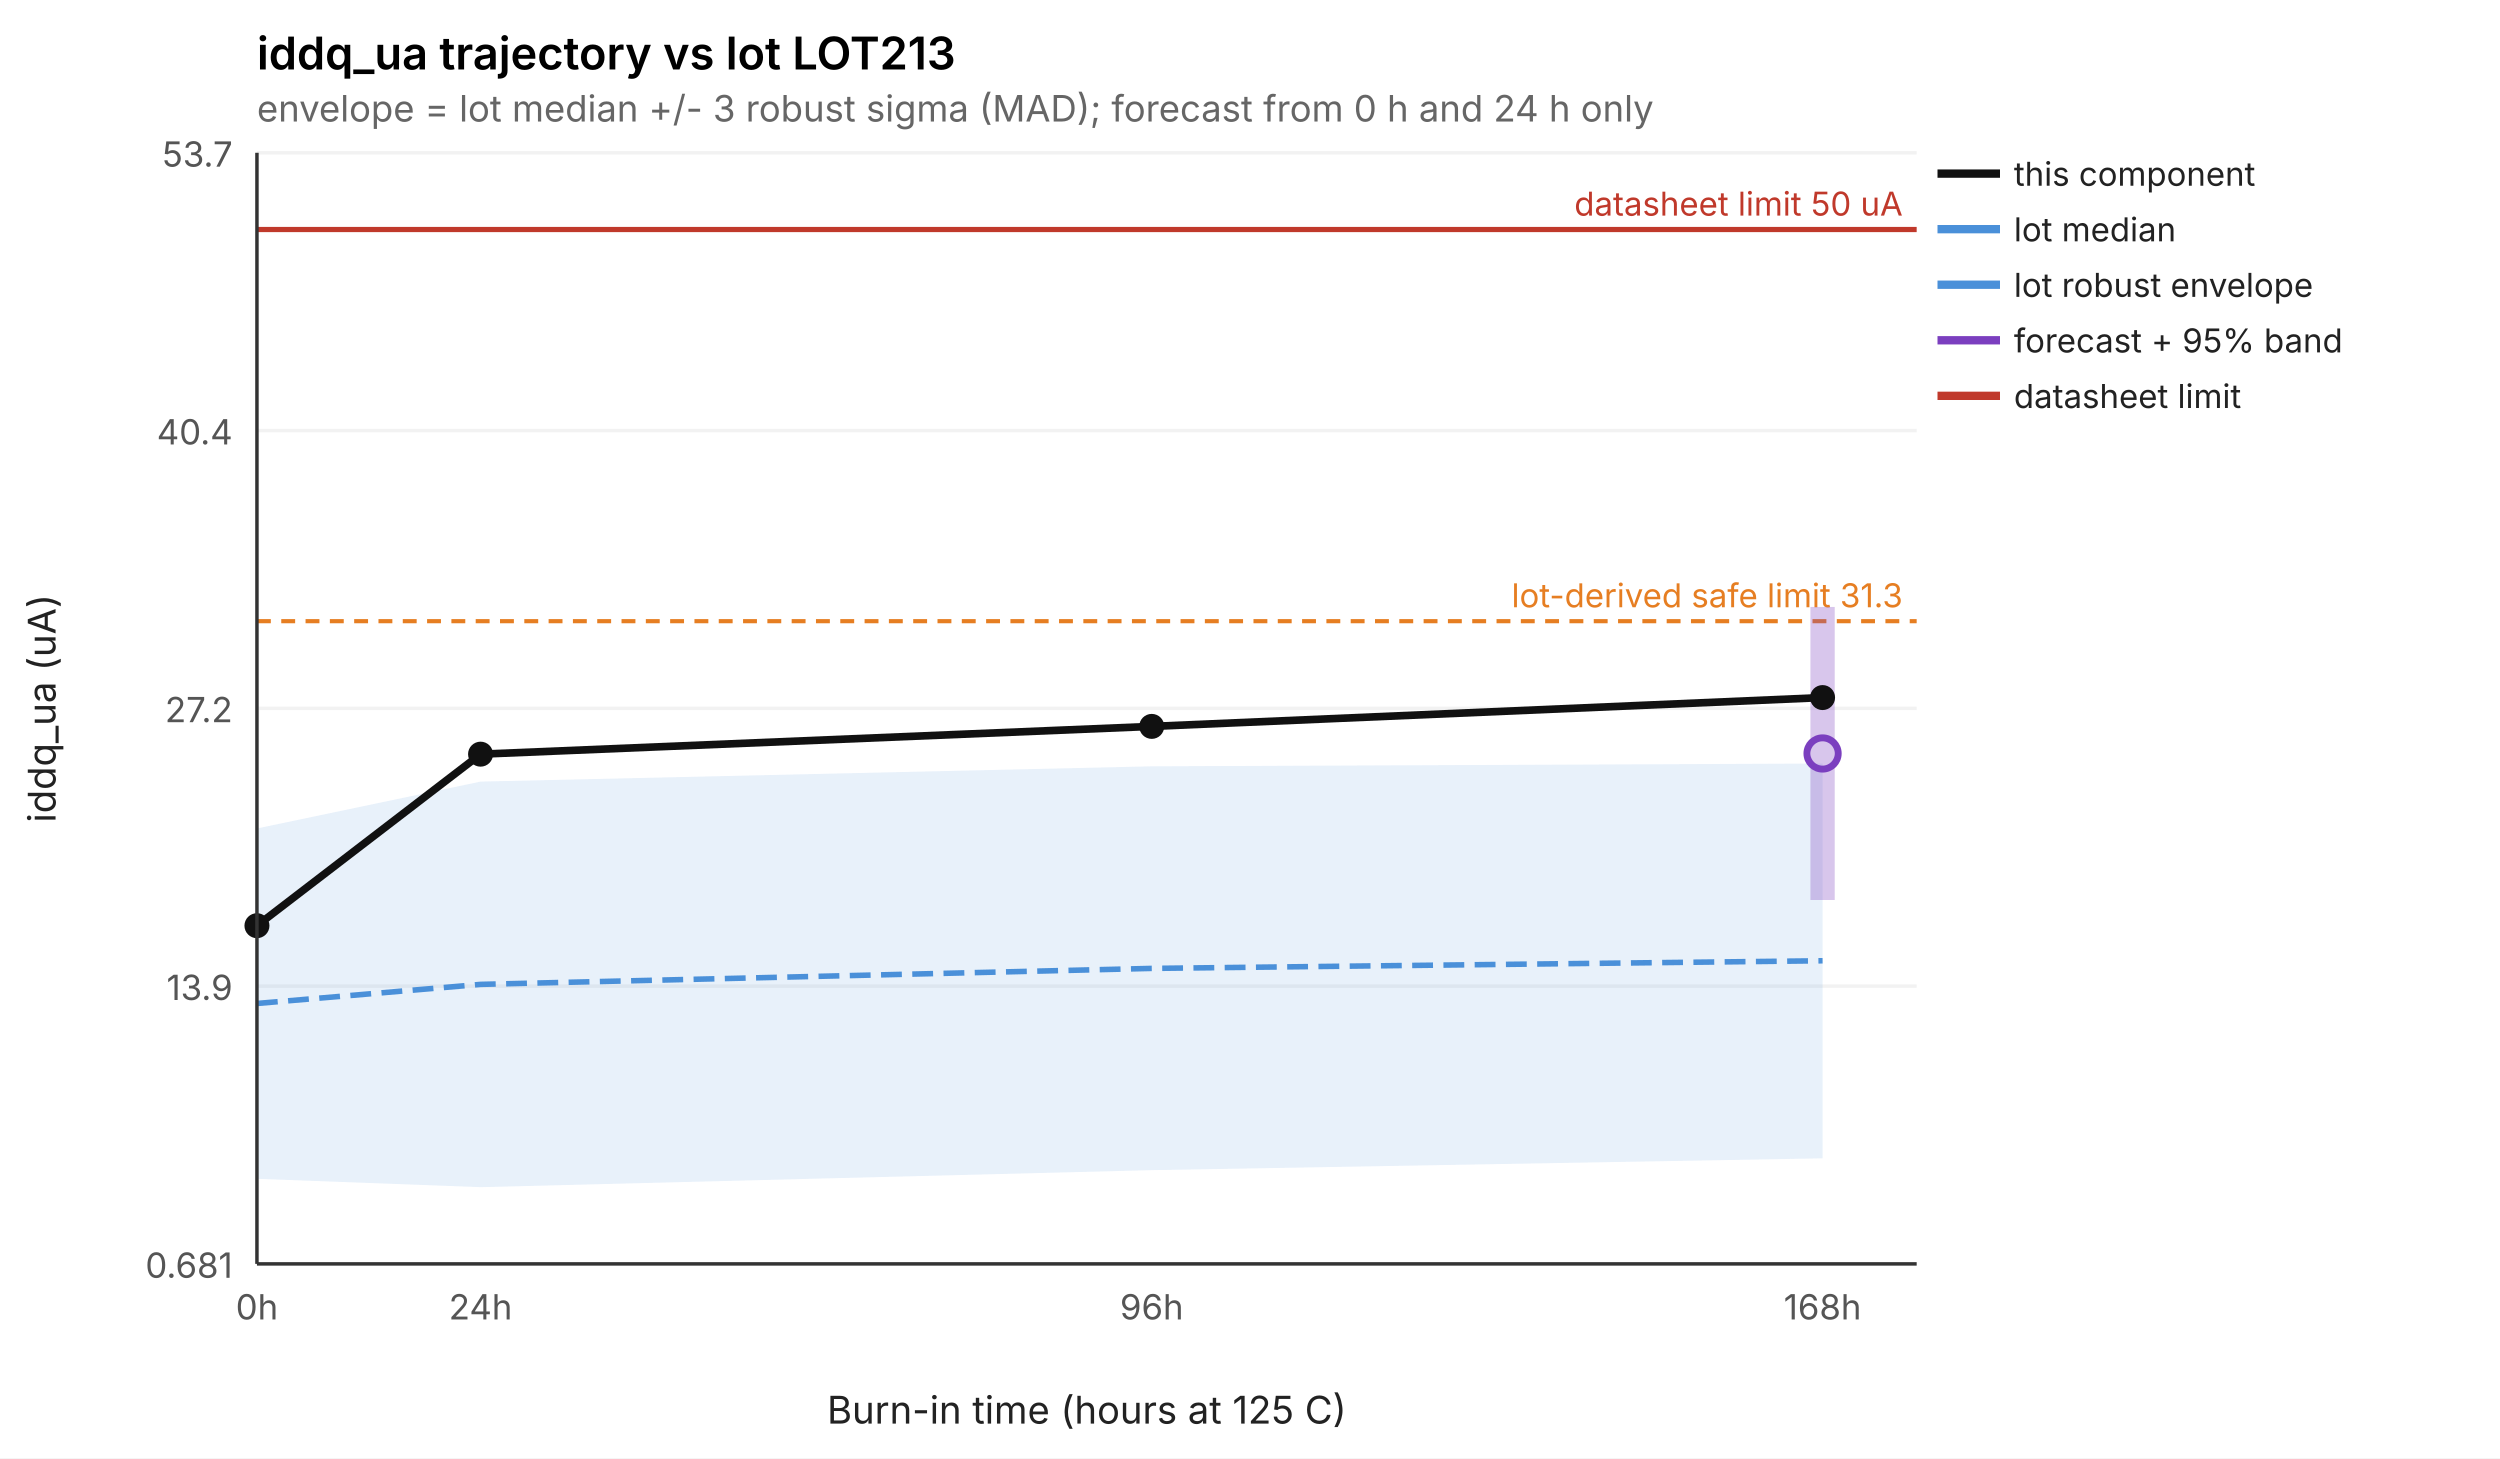
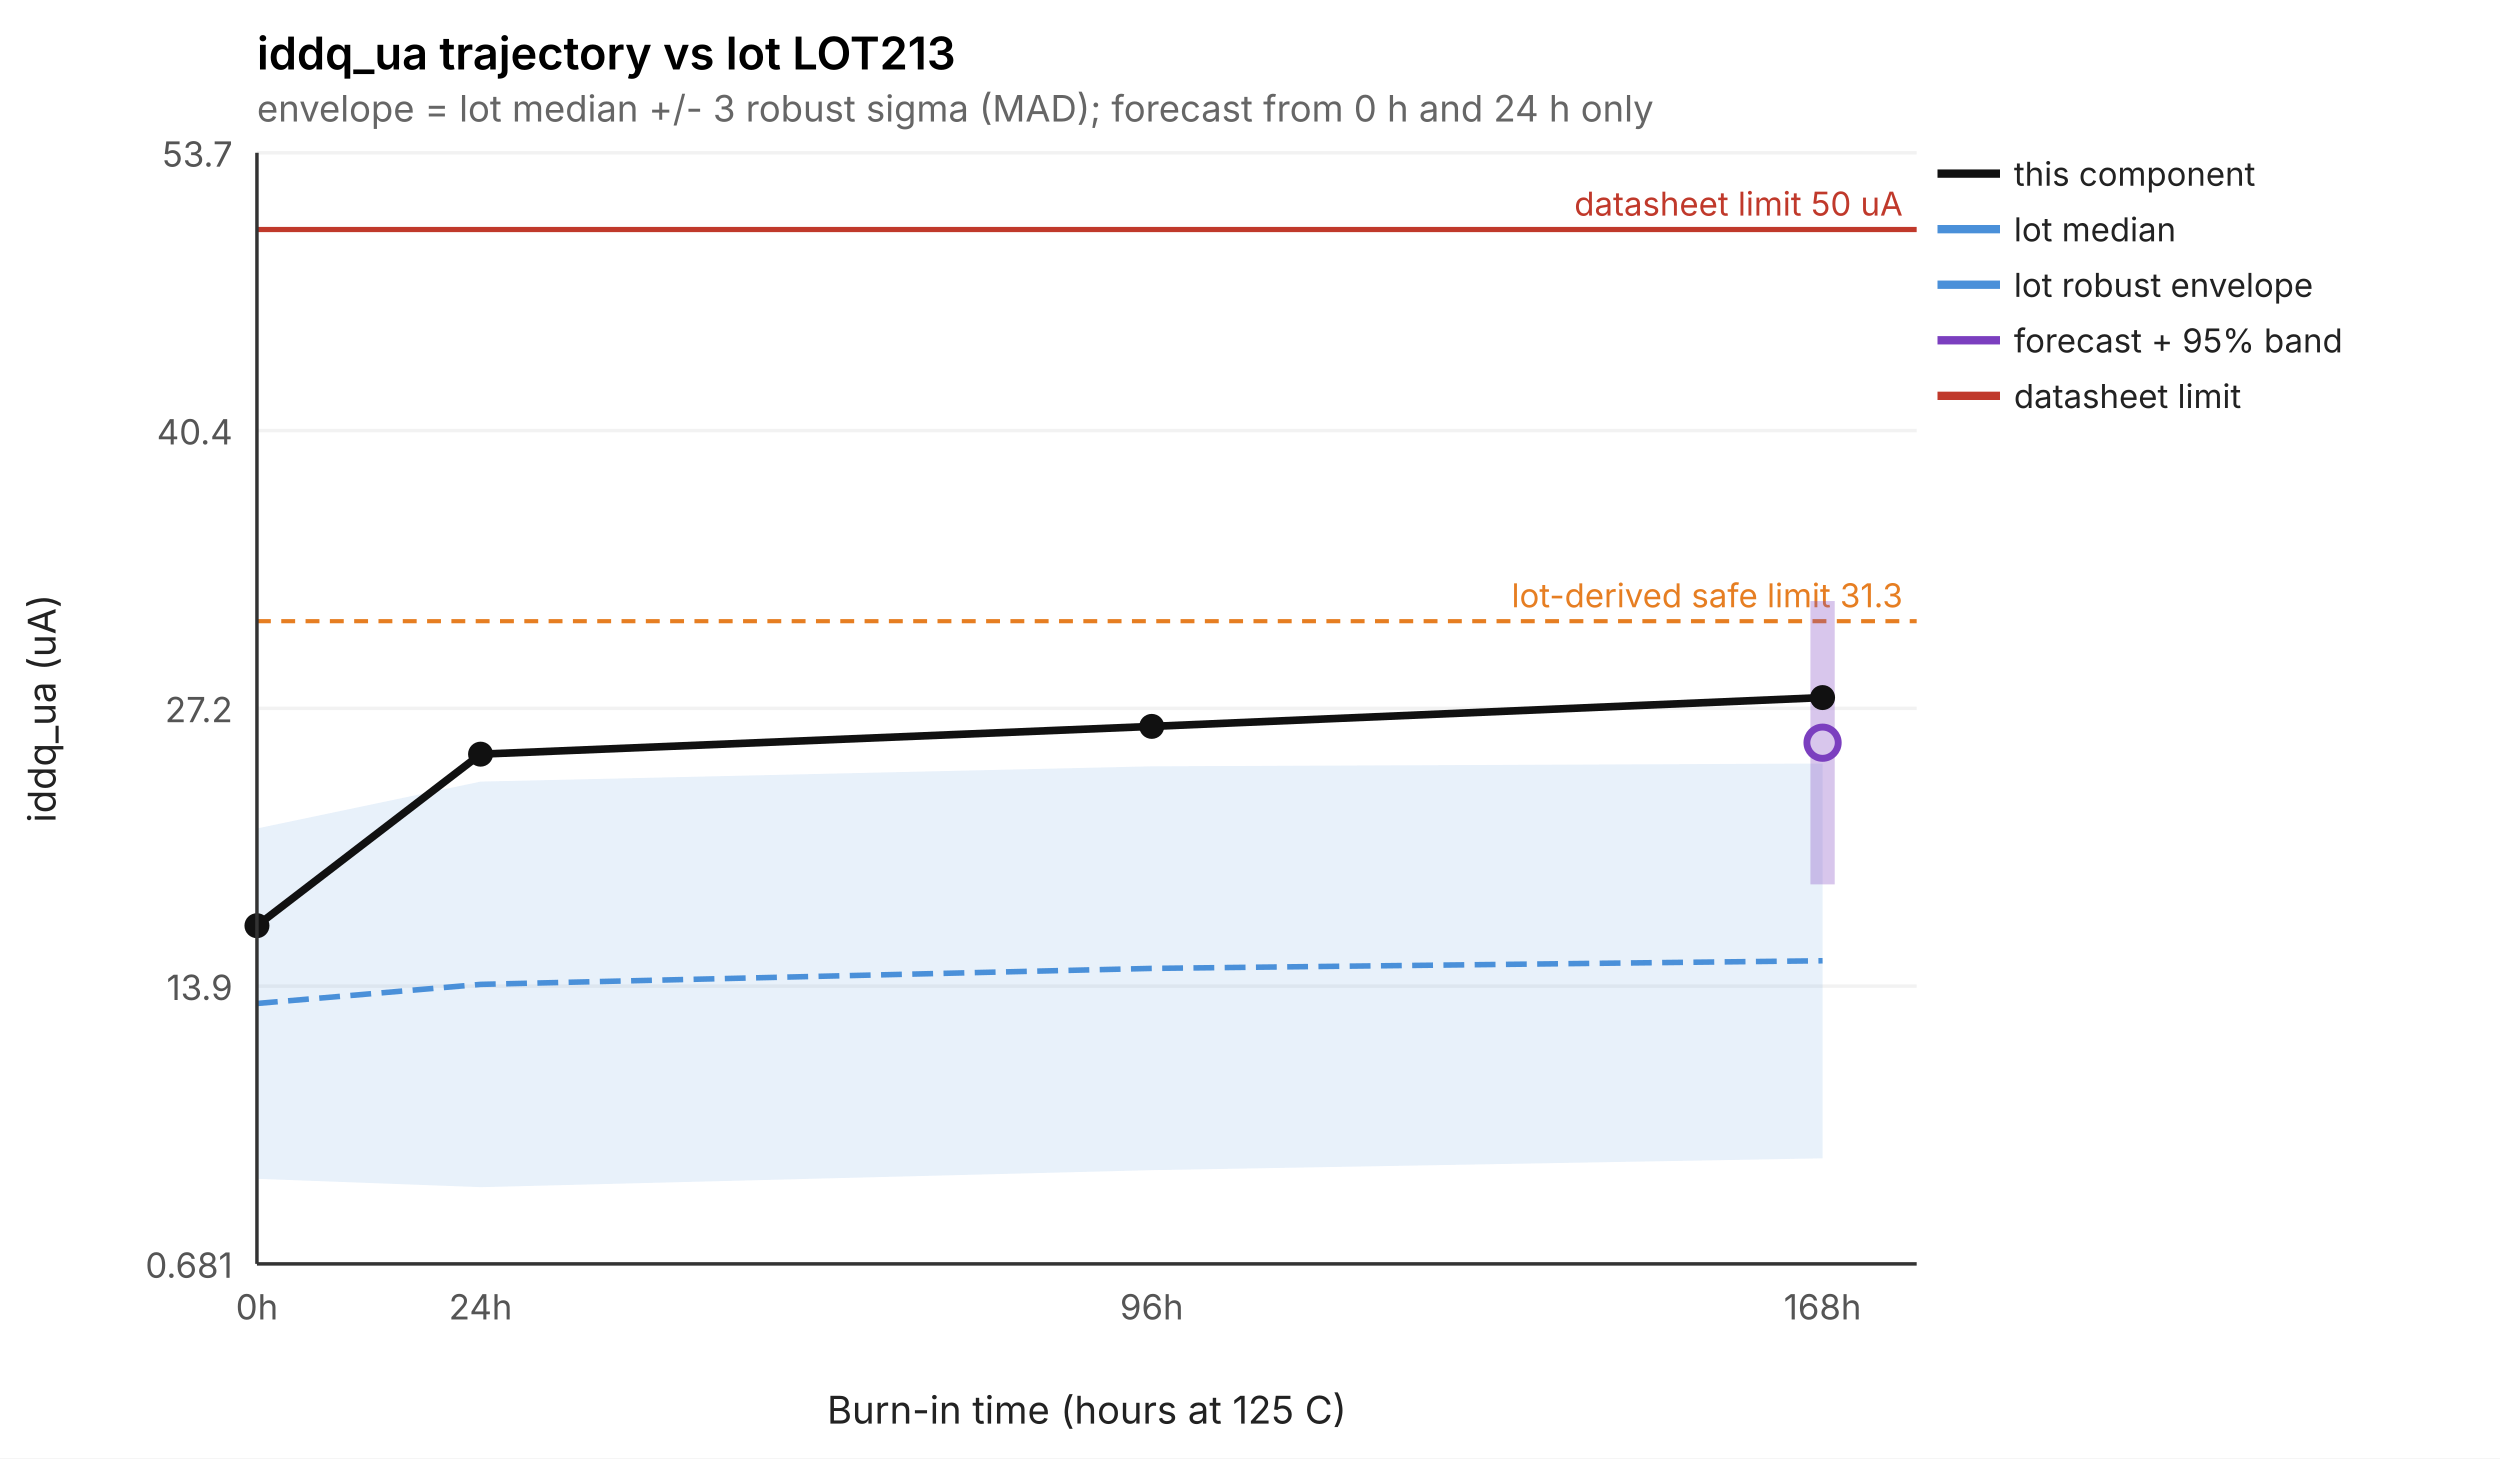
<svg xmlns="http://www.w3.org/2000/svg" width="720" height="420" viewBox="0 0 720 420" font-family="system-ui,-apple-system,sans-serif">
  <rect width="720" height="420" fill="#fff" />
  <text x="74" y="20" font-size="13" font-weight="600">iddq_ua trajectory vs lot LOT213</text>
  <text x="74" y="35" font-size="10.5" fill="#666">envelope = lot median +/- 3 robust sigma (MAD); forecast from 0 h and 24 h only</text>
  <line x1="74" y1="364.0" x2="552" y2="364.0" stroke="#f2f2f2" />
  <text x="67" y="368.0" font-size="10" text-anchor="end" fill="#555">0.681</text>
  <line x1="74" y1="284.0" x2="552" y2="284.0" stroke="#f2f2f2" />
  <text x="67" y="288.0" font-size="10" text-anchor="end" fill="#555">13.9</text>
  <line x1="74" y1="204.0" x2="552" y2="204.0" stroke="#f2f2f2" />
  <text x="67" y="208.0" font-size="10" text-anchor="end" fill="#555">27.2</text>
  <line x1="74" y1="124.0" x2="552" y2="124.0" stroke="#f2f2f2" />
  <text x="67" y="128.0" font-size="10" text-anchor="end" fill="#555">40.4</text>
  <line x1="74" y1="44.0" x2="552" y2="44.0" stroke="#f2f2f2" />
  <text x="67" y="48.0" font-size="10" text-anchor="end" fill="#555">53.7</text>
  <polygon points="74.0,238.6 138.4,225.1 331.7,220.7 524.9,219.9 524.9,333.6 331.7,337.0 138.4,341.9 74.0,339.5" fill="#4a90d9" opacity="0.13" />
  <path d="M74.0,289.0 L138.4,283.5 L331.7,278.9 L524.9,276.7" fill="none" stroke="#4a90d9" stroke-width="1.6" stroke-dasharray="6,3" />
  <line x1="74" y1="66.1" x2="552" y2="66.1" stroke="#c0392b" stroke-width="1.5" />
  <text x="548" y="62.1" font-size="9.5" text-anchor="end" fill="#c0392b">datasheet limit 50 uA</text>
  <line x1="74" y1="178.9" x2="552" y2="178.9" stroke="#e67e22" stroke-width="1.2" stroke-dasharray="4,3" />
  <text x="548" y="174.9" font-size="9.5" text-anchor="end" fill="#e67e22">lot-derived safe limit 31.3</text>
-   <line x1="524.9" y1="259.2" x2="524.9" y2="174.8" stroke="#7b3fbf" stroke-width="7" opacity="0.30" />
-   <circle cx="524.9" cy="217.0" r="4.5" fill="none" stroke="#7b3fbf" stroke-width="2" />
+   <line x1="524.9" y1="254.7" x2="524.9" y2="173.1" stroke="#7b3fbf" stroke-width="7" opacity="0.30" />
+   <circle cx="524.9" cy="213.9" r="4.5" fill="none" stroke="#7b3fbf" stroke-width="2" />
  <path d="M74.0,266.6 L138.4,217.2 L331.7,209.2 L524.9,200.9" fill="none" stroke="#111" stroke-width="2.2" />
  <circle cx="74.0" cy="266.6" r="3.6" fill="#111" />
  <circle cx="138.4" cy="217.2" r="3.6" fill="#111" />
  <circle cx="331.7" cy="209.2" r="3.6" fill="#111" />
  <circle cx="524.9" cy="200.9" r="3.6" fill="#111" />
  <text x="74.0" y="380" font-size="10" text-anchor="middle" fill="#555">0h</text>
  <text x="138.4" y="380" font-size="10" text-anchor="middle" fill="#555">24h</text>
  <text x="331.7" y="380" font-size="10" text-anchor="middle" fill="#555">96h</text>
  <text x="524.9" y="380" font-size="10" text-anchor="middle" fill="#555">168h</text>
  <line x1="74" y1="364" x2="552" y2="364" stroke="#333" />
  <line x1="74" y1="44" x2="74" y2="364" stroke="#333" />
  <text x="313" y="410" font-size="11" text-anchor="middle" fill="#222">Burn-in time (hours at 125 C)</text>
  <text x="16" y="204" font-size="11" fill="#222" transform="rotate(-90 16 204)" text-anchor="middle">iddq_ua (uA)</text>
  <line x1="558" y1="50" x2="576" y2="50" stroke="#111" stroke-width="2.4" />
  <text x="580" y="53.5" font-size="9.5" fill="#222">this component</text>
  <line x1="558" y1="66" x2="576" y2="66" stroke="#4a90d9" stroke-width="2.4" />
  <text x="580" y="69.5" font-size="9.5" fill="#222">lot median</text>
  <line x1="558" y1="82" x2="576" y2="82" stroke="#4a90d9" stroke-width="2.4" />
  <text x="580" y="85.5" font-size="9.5" fill="#222">lot robust envelope</text>
  <line x1="558" y1="98" x2="576" y2="98" stroke="#7b3fbf" stroke-width="2.4" />
  <text x="580" y="101.5" font-size="9.5" fill="#222">forecast + 95% band</text>
  <line x1="558" y1="114" x2="576" y2="114" stroke="#c0392b" stroke-width="2.4" />
  <text x="580" y="117.5" font-size="9.5" fill="#222">datasheet limit</text>
</svg>
